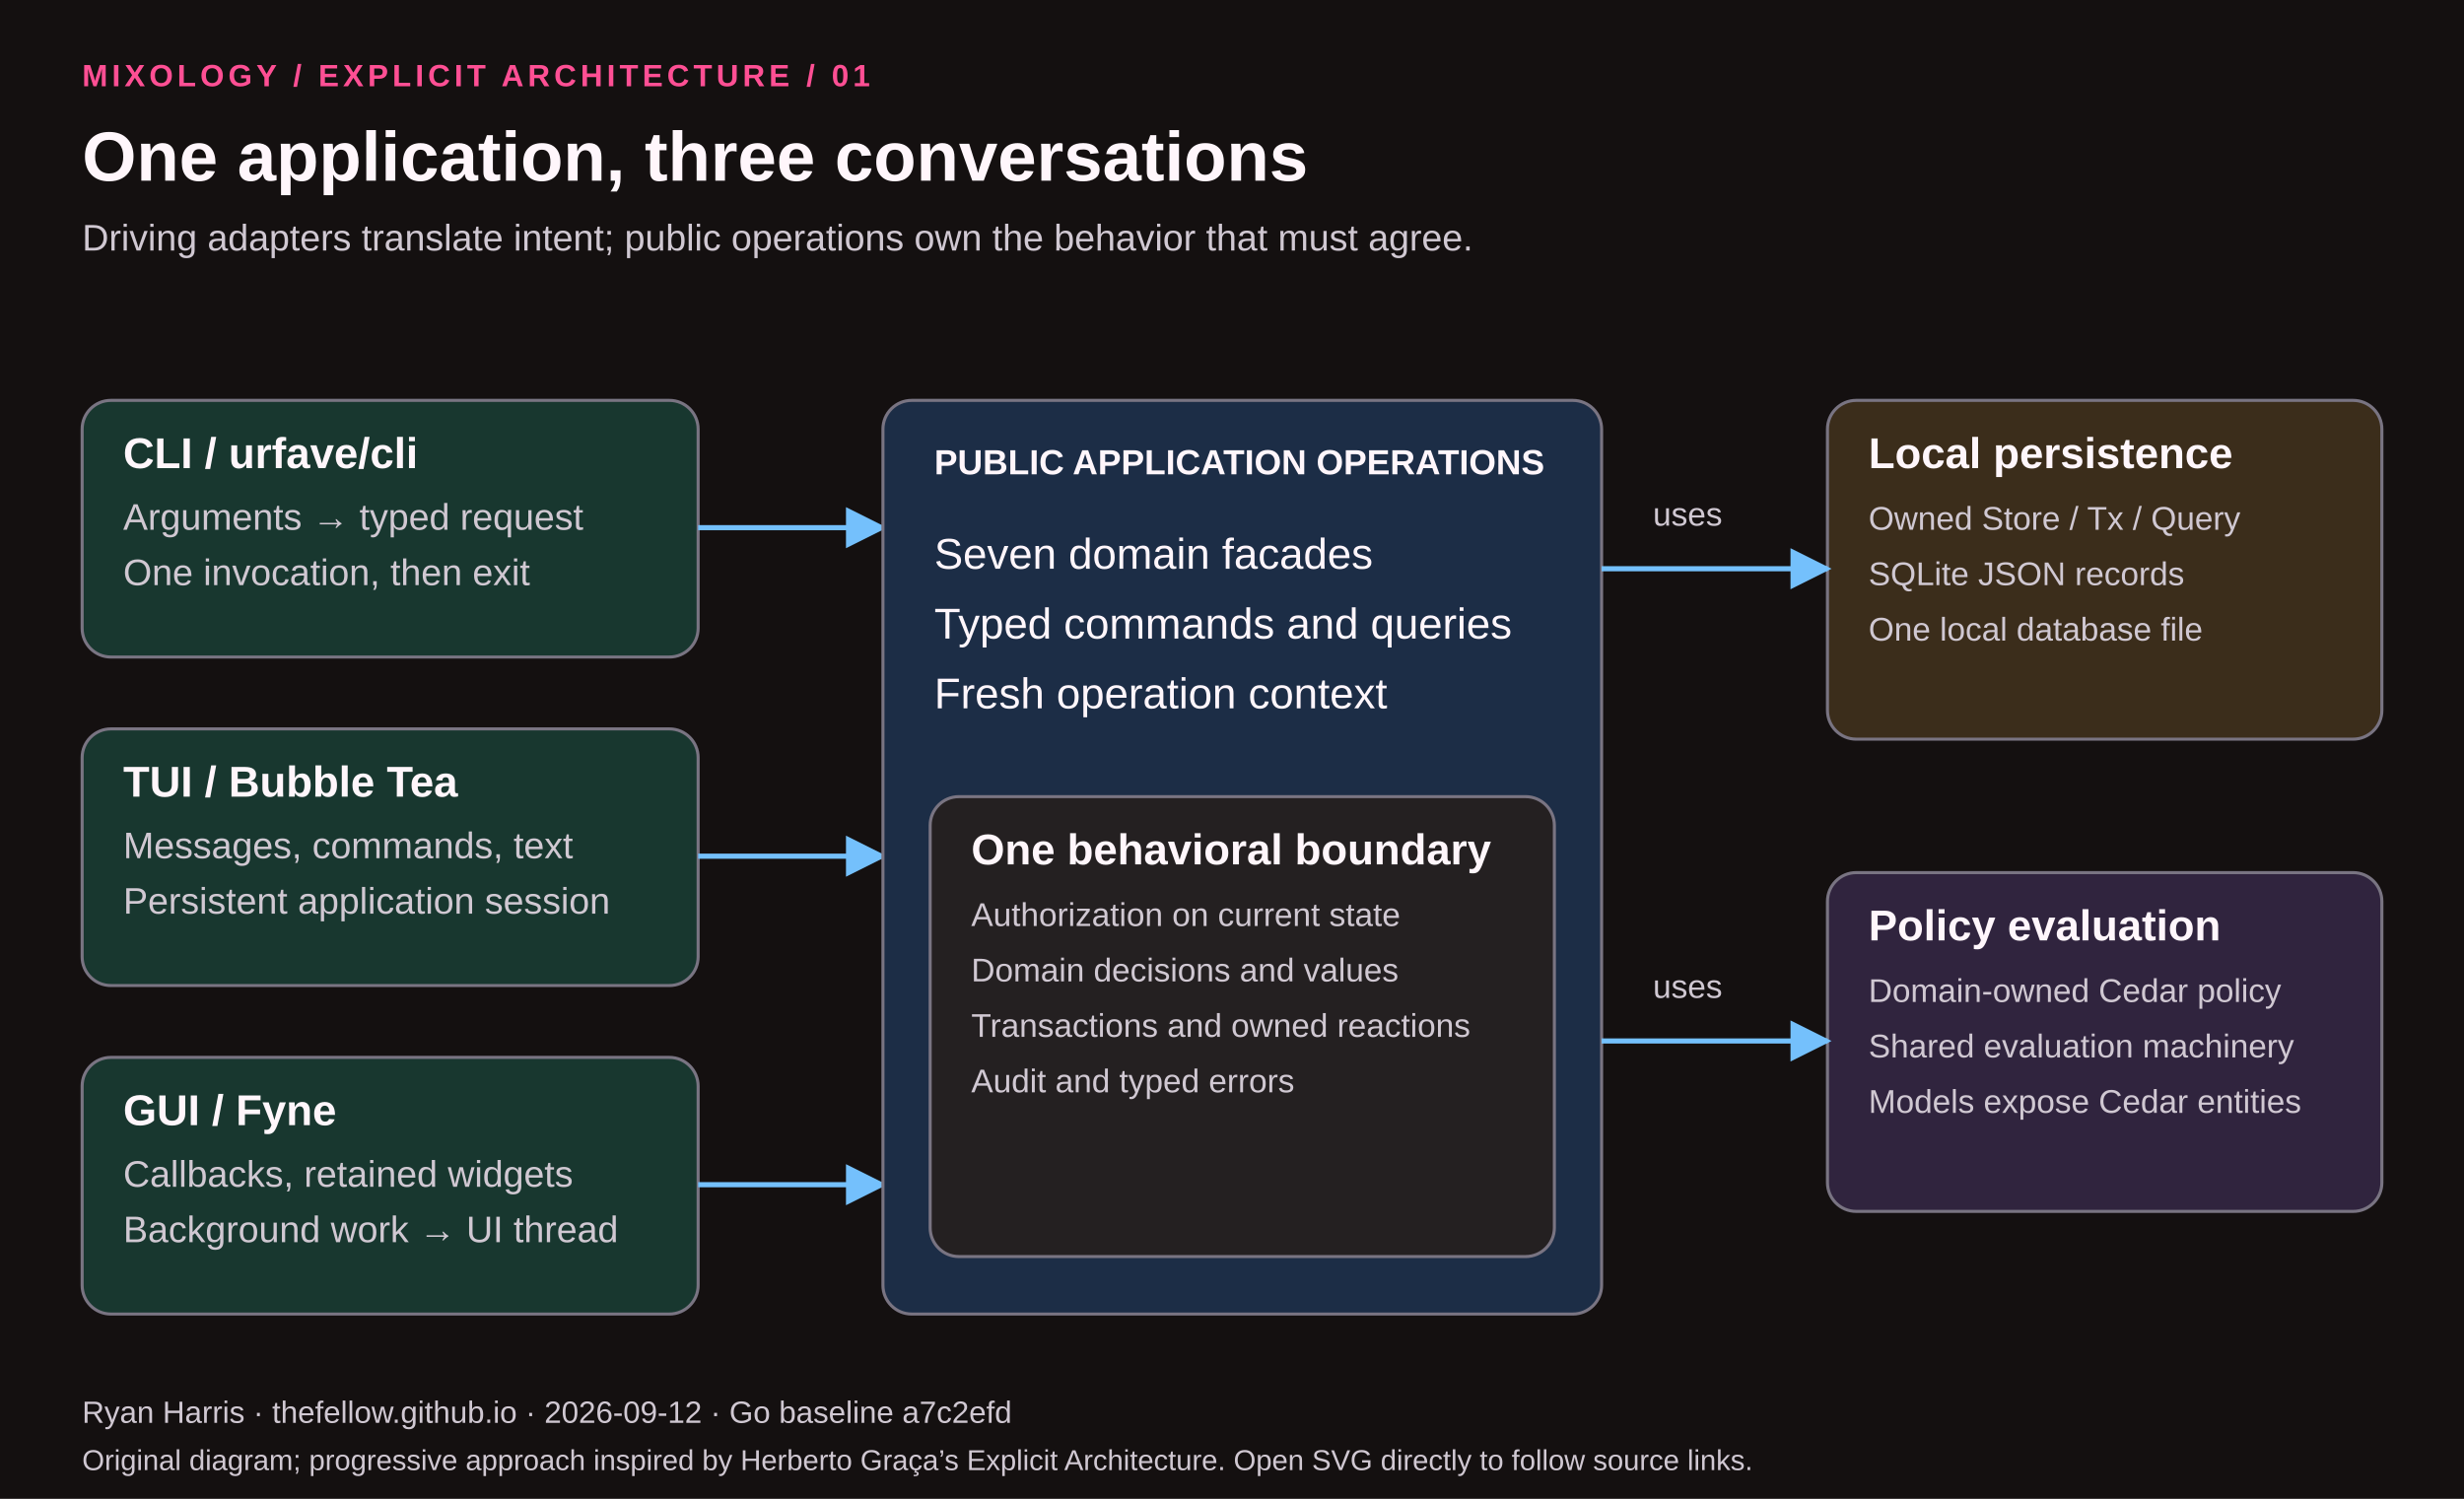
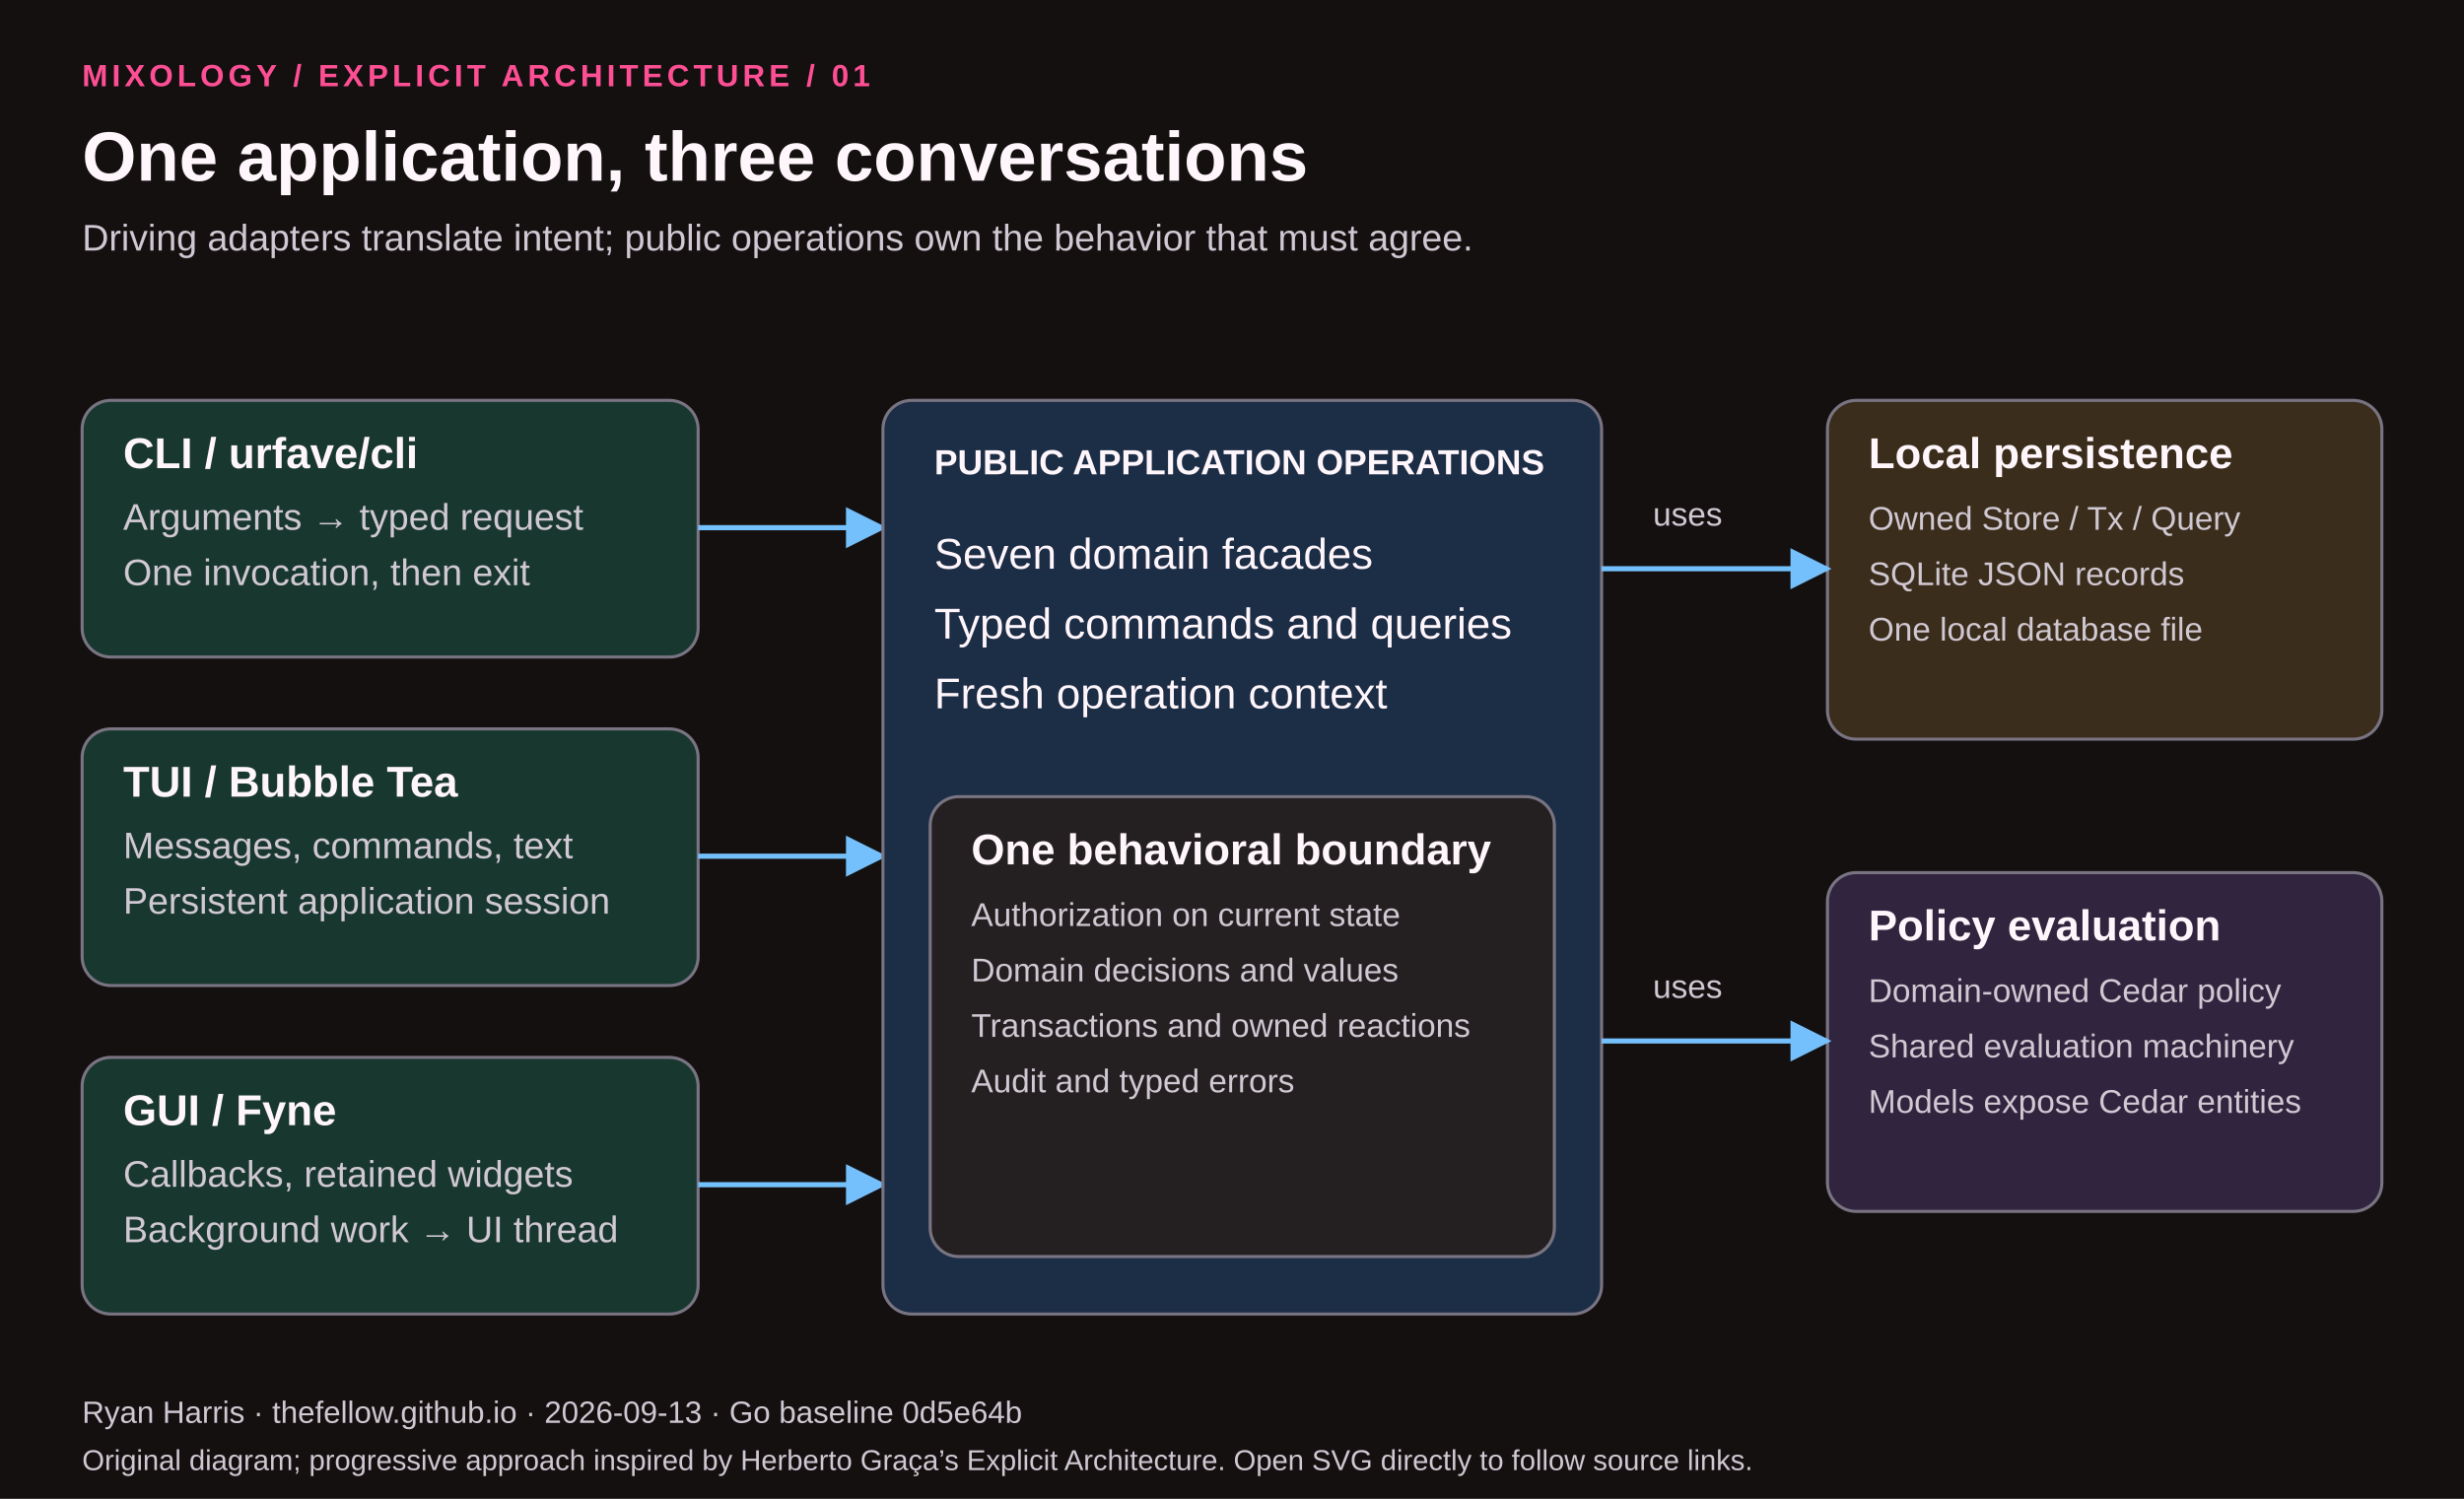
<svg xmlns="http://www.w3.org/2000/svg" xmlns:xlink="http://www.w3.org/1999/xlink" width="1200" height="730" viewBox="0 0 1200 730" role="img" aria-labelledby="title desc">
  <defs>
    <marker id="arrow" viewBox="0 0 10 10" refX="9" refY="5" markerWidth="8" markerHeight="8" orient="auto-start-reverse">
      <path d="M 0 0 L 10 5 L 0 10 z" fill="#74c0fc" />
    </marker>
    <marker id="flow" viewBox="0 0 10 10" refX="9" refY="5" markerWidth="8" markerHeight="8" orient="auto-start-reverse">
      <path d="M 0 0 L 10 5 L 0 10 z" fill="#ffc36b" />
    </marker>
  </defs>
  <style>text {font-family:Arial,Helvetica,sans-serif;fill:#fff6fb} a:hover rect {stroke:#ff4f94;stroke-width:3} .muted {fill:#d0c8d2} .mono {font-family:monospace} .eyebrow {font-weight:700;letter-spacing:2px;fill:#ff4f94}</style>
  <rect x="0" y="0" width="1200" height="730" rx="0" fill="#141010" stroke="none" stroke-width="1.5" />
  <text x="40.0" y="42.0" font-size="15" text-anchor="start" class="eyebrow">MIXOLOGY / EXPLICIT ARCHITECTURE / 01</text>
  <text x="40.0" y="88.0" font-size="34" text-anchor="start" font-weight="700">One application, three conversations</text>
  <text x="40.0" y="122.0" font-size="18" text-anchor="start" class="muted">Driving adapters translate intent; public operations own the behavior that must agree.</text>
-   <a href="https://github.com/TheFellow/go-modular-monolith/blob/a7c2efda8c0cd905089a27060242ff841bb0ad41/main/cli/README.md" xlink:href="https://github.com/TheFellow/go-modular-monolith/blob/a7c2efda8c0cd905089a27060242ff841bb0ad41/main/cli/README.md" target="_blank">
+   <a href="https://github.com/TheFellow/go-modular-monolith/blob/0d5e64b0455f7a5c96d4afada64654a5fdbb9a2c/main/cli/README.md" xlink:href="https://github.com/TheFellow/go-modular-monolith/blob/0d5e64b0455f7a5c96d4afada64654a5fdbb9a2c/main/cli/README.md" target="_blank">
    <rect x="40" y="195" width="300" height="125" rx="14" fill="#18372f" stroke="#797482" stroke-width="1.5" />
    <text x="60.0" y="228.0" font-size="21" text-anchor="start" font-weight="700">CLI / urfave/cli</text>
    <text x="60.0" y="258.0" font-size="18" text-anchor="start" class="muted">Arguments → typed request</text>
    <text x="60.0" y="285.0" font-size="18" text-anchor="start" class="muted">One invocation, then exit</text>
  </a>
  <path d="M340,257 L430,257" fill="none" stroke="#74c0fc" stroke-width="2.5" marker-end="url(#arrow)" />
-   <a href="https://github.com/TheFellow/go-modular-monolith/blob/a7c2efda8c0cd905089a27060242ff841bb0ad41/main/tui/README.md" xlink:href="https://github.com/TheFellow/go-modular-monolith/blob/a7c2efda8c0cd905089a27060242ff841bb0ad41/main/tui/README.md" target="_blank">
+   <a href="https://github.com/TheFellow/go-modular-monolith/blob/0d5e64b0455f7a5c96d4afada64654a5fdbb9a2c/main/tui/README.md" xlink:href="https://github.com/TheFellow/go-modular-monolith/blob/0d5e64b0455f7a5c96d4afada64654a5fdbb9a2c/main/tui/README.md" target="_blank">
    <rect x="40" y="355" width="300" height="125" rx="14" fill="#18372f" stroke="#797482" stroke-width="1.5" />
    <text x="60.0" y="388.0" font-size="21" text-anchor="start" font-weight="700">TUI / Bubble Tea</text>
    <text x="60.0" y="418.0" font-size="18" text-anchor="start" class="muted">Messages, commands, text</text>
    <text x="60.0" y="445.0" font-size="18" text-anchor="start" class="muted">Persistent application session</text>
  </a>
  <path d="M340,417 L430,417" fill="none" stroke="#74c0fc" stroke-width="2.5" marker-end="url(#arrow)" />
-   <a href="https://github.com/TheFellow/go-modular-monolith/blob/a7c2efda8c0cd905089a27060242ff841bb0ad41/main/gui/README.md" xlink:href="https://github.com/TheFellow/go-modular-monolith/blob/a7c2efda8c0cd905089a27060242ff841bb0ad41/main/gui/README.md" target="_blank">
+   <a href="https://github.com/TheFellow/go-modular-monolith/blob/0d5e64b0455f7a5c96d4afada64654a5fdbb9a2c/main/gui/README.md" xlink:href="https://github.com/TheFellow/go-modular-monolith/blob/0d5e64b0455f7a5c96d4afada64654a5fdbb9a2c/main/gui/README.md" target="_blank">
    <rect x="40" y="515" width="300" height="125" rx="14" fill="#18372f" stroke="#797482" stroke-width="1.5" />
    <text x="60.0" y="548.0" font-size="21" text-anchor="start" font-weight="700">GUI / Fyne</text>
    <text x="60.0" y="578.0" font-size="18" text-anchor="start" class="muted">Callbacks, retained widgets</text>
    <text x="60.0" y="605.0" font-size="18" text-anchor="start" class="muted">Background work → UI thread</text>
  </a>
  <path d="M340,577 L430,577" fill="none" stroke="#74c0fc" stroke-width="2.5" marker-end="url(#arrow)" />
  <rect x="430" y="195" width="350" height="445" rx="14" fill="#1c2d46" stroke="#797482" stroke-width="1.5" />
  <text x="455.0" y="231.0" font-size="17" text-anchor="start" font-weight="700">PUBLIC APPLICATION OPERATIONS</text>
  <text x="455.0" y="277.0" font-size="21" text-anchor="start">Seven domain facades</text>
  <text x="455.0" y="311.0" font-size="21" text-anchor="start">Typed commands and queries</text>
  <text x="455.0" y="345.0" font-size="21" text-anchor="start">Fresh operation context</text>
-   <a href="https://github.com/TheFellow/go-modular-monolith/blob/a7c2efda8c0cd905089a27060242ff841bb0ad41/pkg/middleware/README.md" xlink:href="https://github.com/TheFellow/go-modular-monolith/blob/a7c2efda8c0cd905089a27060242ff841bb0ad41/pkg/middleware/README.md" target="_blank">
+   <a href="https://github.com/TheFellow/go-modular-monolith/blob/0d5e64b0455f7a5c96d4afada64654a5fdbb9a2c/pkg/middleware/README.md" xlink:href="https://github.com/TheFellow/go-modular-monolith/blob/0d5e64b0455f7a5c96d4afada64654a5fdbb9a2c/pkg/middleware/README.md" target="_blank">
    <rect x="453" y="388" width="304" height="224" rx="14" fill="#242021" stroke="#797482" stroke-width="1.5" />
    <text x="473.0" y="421.0" font-size="21" text-anchor="start" font-weight="700">One behavioral boundary</text>
    <text x="473.0" y="451.0" font-size="16" text-anchor="start" class="muted">Authorization on current state</text>
    <text x="473.0" y="478.0" font-size="16" text-anchor="start" class="muted">Domain decisions and values</text>
    <text x="473.0" y="505.0" font-size="16" text-anchor="start" class="muted">Transactions and owned reactions</text>
    <text x="473.0" y="532.0" font-size="16" text-anchor="start" class="muted">Audit and typed errors</text>
  </a>
-   <a href="https://github.com/TheFellow/go-modular-monolith/blob/a7c2efda8c0cd905089a27060242ff841bb0ad41/pkg/store/README.md" xlink:href="https://github.com/TheFellow/go-modular-monolith/blob/a7c2efda8c0cd905089a27060242ff841bb0ad41/pkg/store/README.md" target="_blank">
+   <a href="https://github.com/TheFellow/go-modular-monolith/blob/0d5e64b0455f7a5c96d4afada64654a5fdbb9a2c/pkg/store/README.md" xlink:href="https://github.com/TheFellow/go-modular-monolith/blob/0d5e64b0455f7a5c96d4afada64654a5fdbb9a2c/pkg/store/README.md" target="_blank">
    <rect x="890" y="195" width="270" height="165" rx="14" fill="#3b2d1b" stroke="#797482" stroke-width="1.5" />
    <text x="910.0" y="228.0" font-size="21" text-anchor="start" font-weight="700">Local persistence</text>
    <text x="910.0" y="258.0" font-size="16" text-anchor="start" class="muted">Owned Store / Tx / Query</text>
    <text x="910.0" y="285.0" font-size="16" text-anchor="start" class="muted">SQLite JSON records</text>
    <text x="910.0" y="312.0" font-size="16" text-anchor="start" class="muted">One local database file</text>
  </a>
-   <a href="https://github.com/TheFellow/go-modular-monolith/blob/a7c2efda8c0cd905089a27060242ff841bb0ad41/pkg/authz/README.md" xlink:href="https://github.com/TheFellow/go-modular-monolith/blob/a7c2efda8c0cd905089a27060242ff841bb0ad41/pkg/authz/README.md" target="_blank">
+   <a href="https://github.com/TheFellow/go-modular-monolith/blob/0d5e64b0455f7a5c96d4afada64654a5fdbb9a2c/pkg/authz/README.md" xlink:href="https://github.com/TheFellow/go-modular-monolith/blob/0d5e64b0455f7a5c96d4afada64654a5fdbb9a2c/pkg/authz/README.md" target="_blank">
    <rect x="890" y="425" width="270" height="165" rx="14" fill="#30243e" stroke="#797482" stroke-width="1.5" />
    <text x="910.0" y="458.0" font-size="21" text-anchor="start" font-weight="700">Policy evaluation</text>
    <text x="910.0" y="488.0" font-size="16" text-anchor="start" class="muted">Domain-owned Cedar policy</text>
    <text x="910.0" y="515.0" font-size="16" text-anchor="start" class="muted">Shared evaluation machinery</text>
    <text x="910.0" y="542.0" font-size="16" text-anchor="start" class="muted">Models expose Cedar entities</text>
  </a>
  <path d="M780,277 L890,277" fill="none" stroke="#74c0fc" stroke-width="2.5" marker-end="url(#arrow)" />
  <path d="M780,507 L890,507" fill="none" stroke="#74c0fc" stroke-width="2.5" marker-end="url(#arrow)" />
  <text x="805.0" y="256.0" font-size="16" text-anchor="start" class="muted">uses</text>
  <text x="805.0" y="486.0" font-size="16" text-anchor="start" class="muted">uses</text>
-   <text x="40.0" y="693.0" font-size="15" text-anchor="start" class="muted">Ryan Harris · thefellow.github.io · 2026-09-12 · Go baseline a7c2efd</text>
+   <text x="40.0" y="693.0" font-size="15" text-anchor="start" class="muted">Ryan Harris · thefellow.github.io · 2026-09-13 · Go baseline 0d5e64b</text>
  <text x="40.0" y="716.0" font-size="14" text-anchor="start" class="muted">Original diagram; progressive approach inspired by Herberto Graça’s Explicit Architecture. Open SVG directly to follow source links.</text>
</svg>
